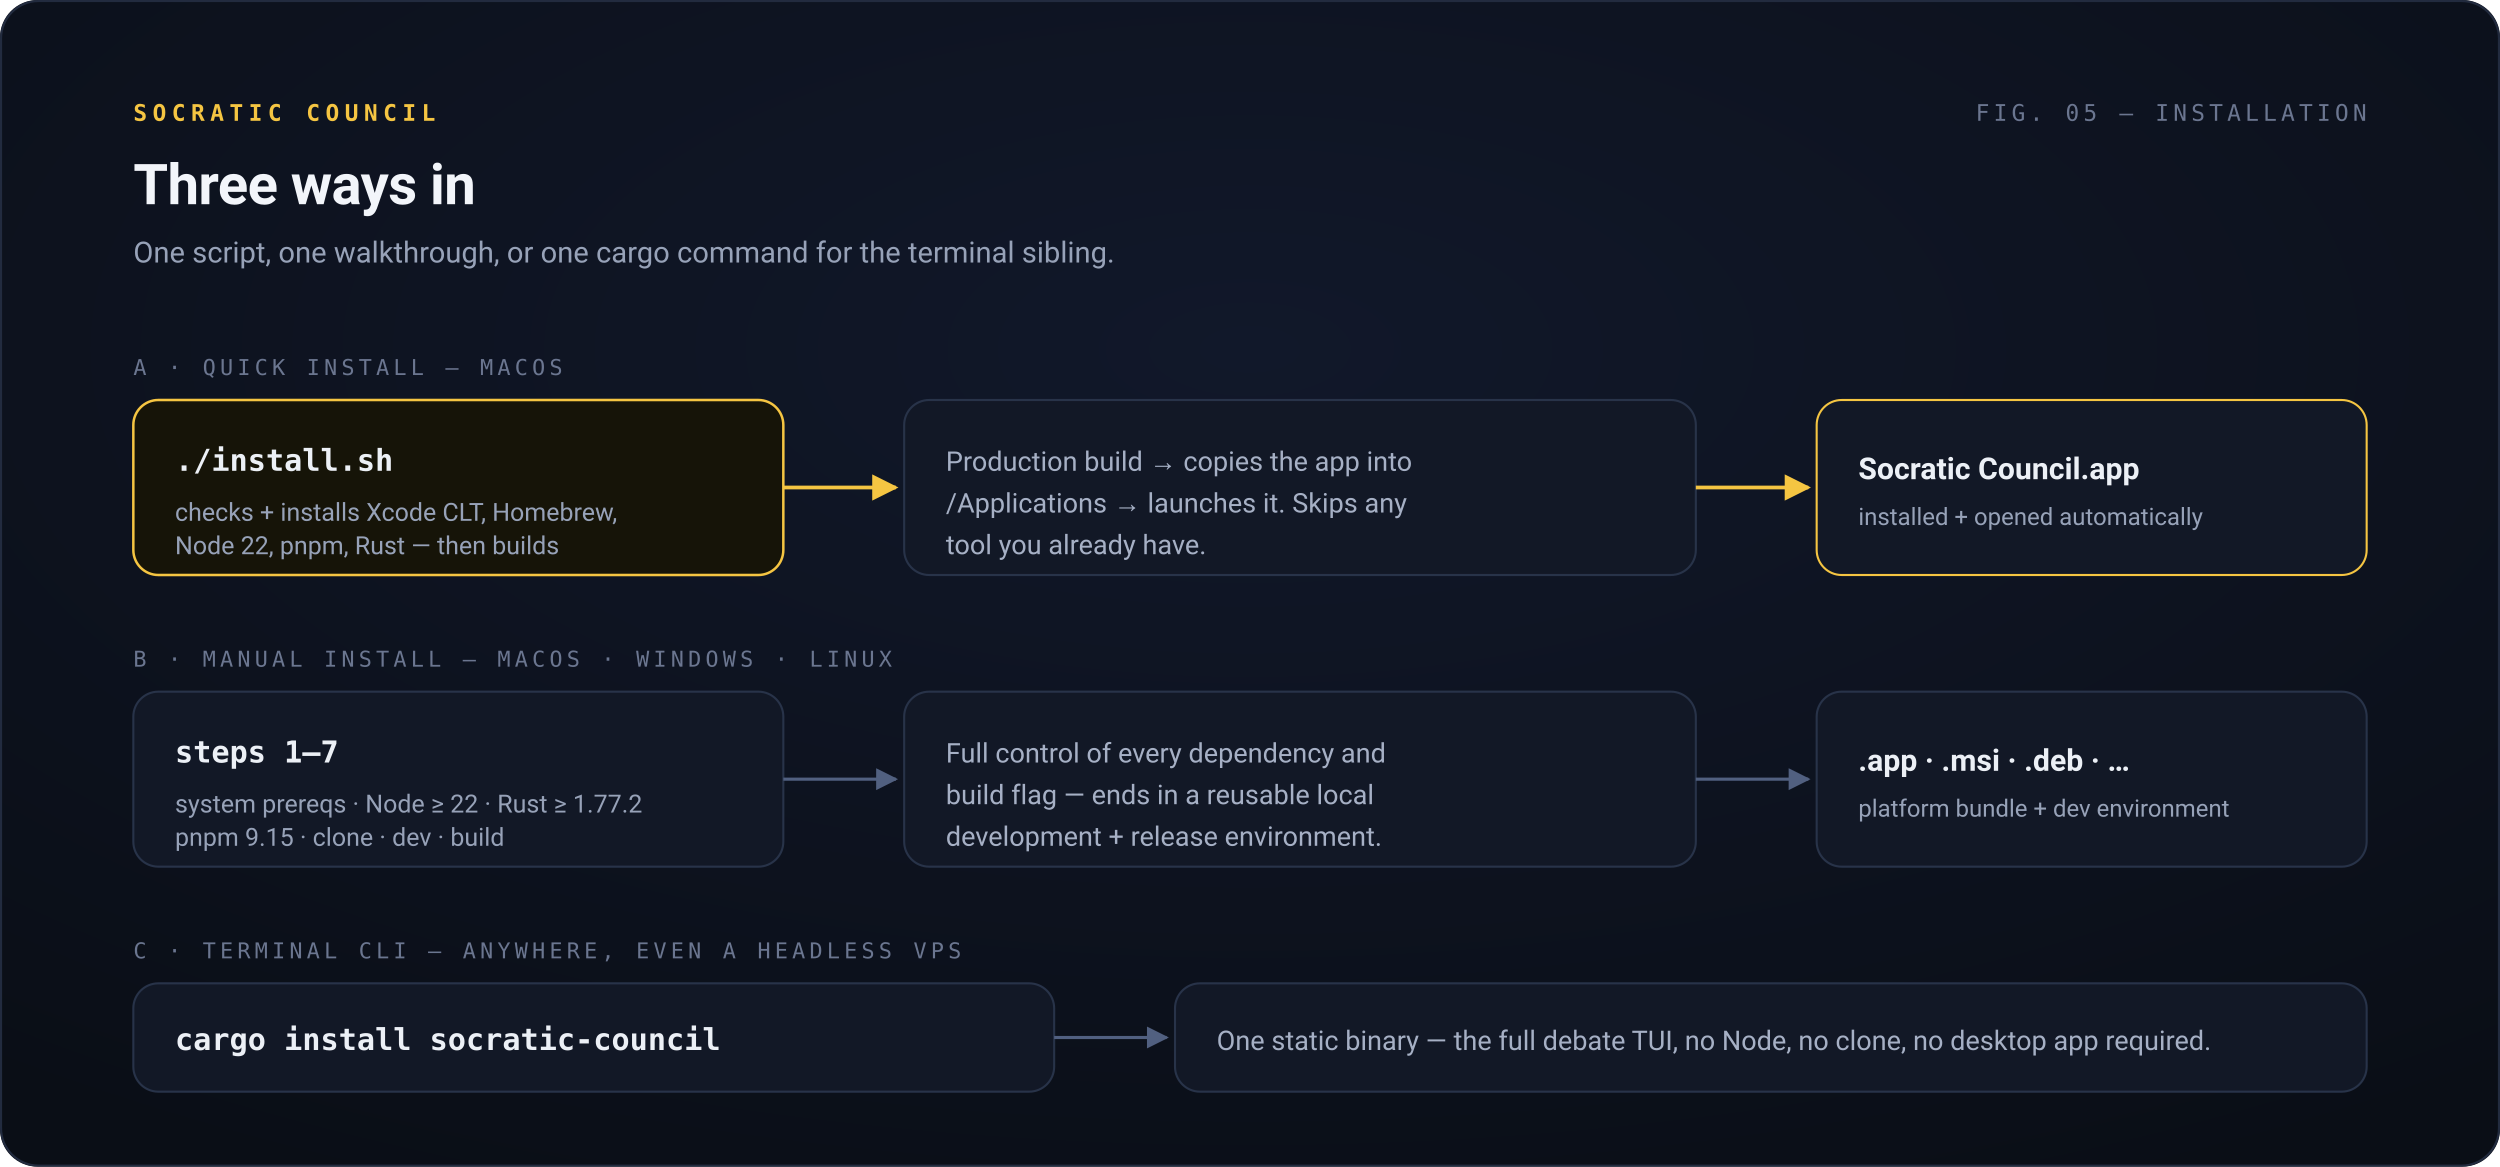
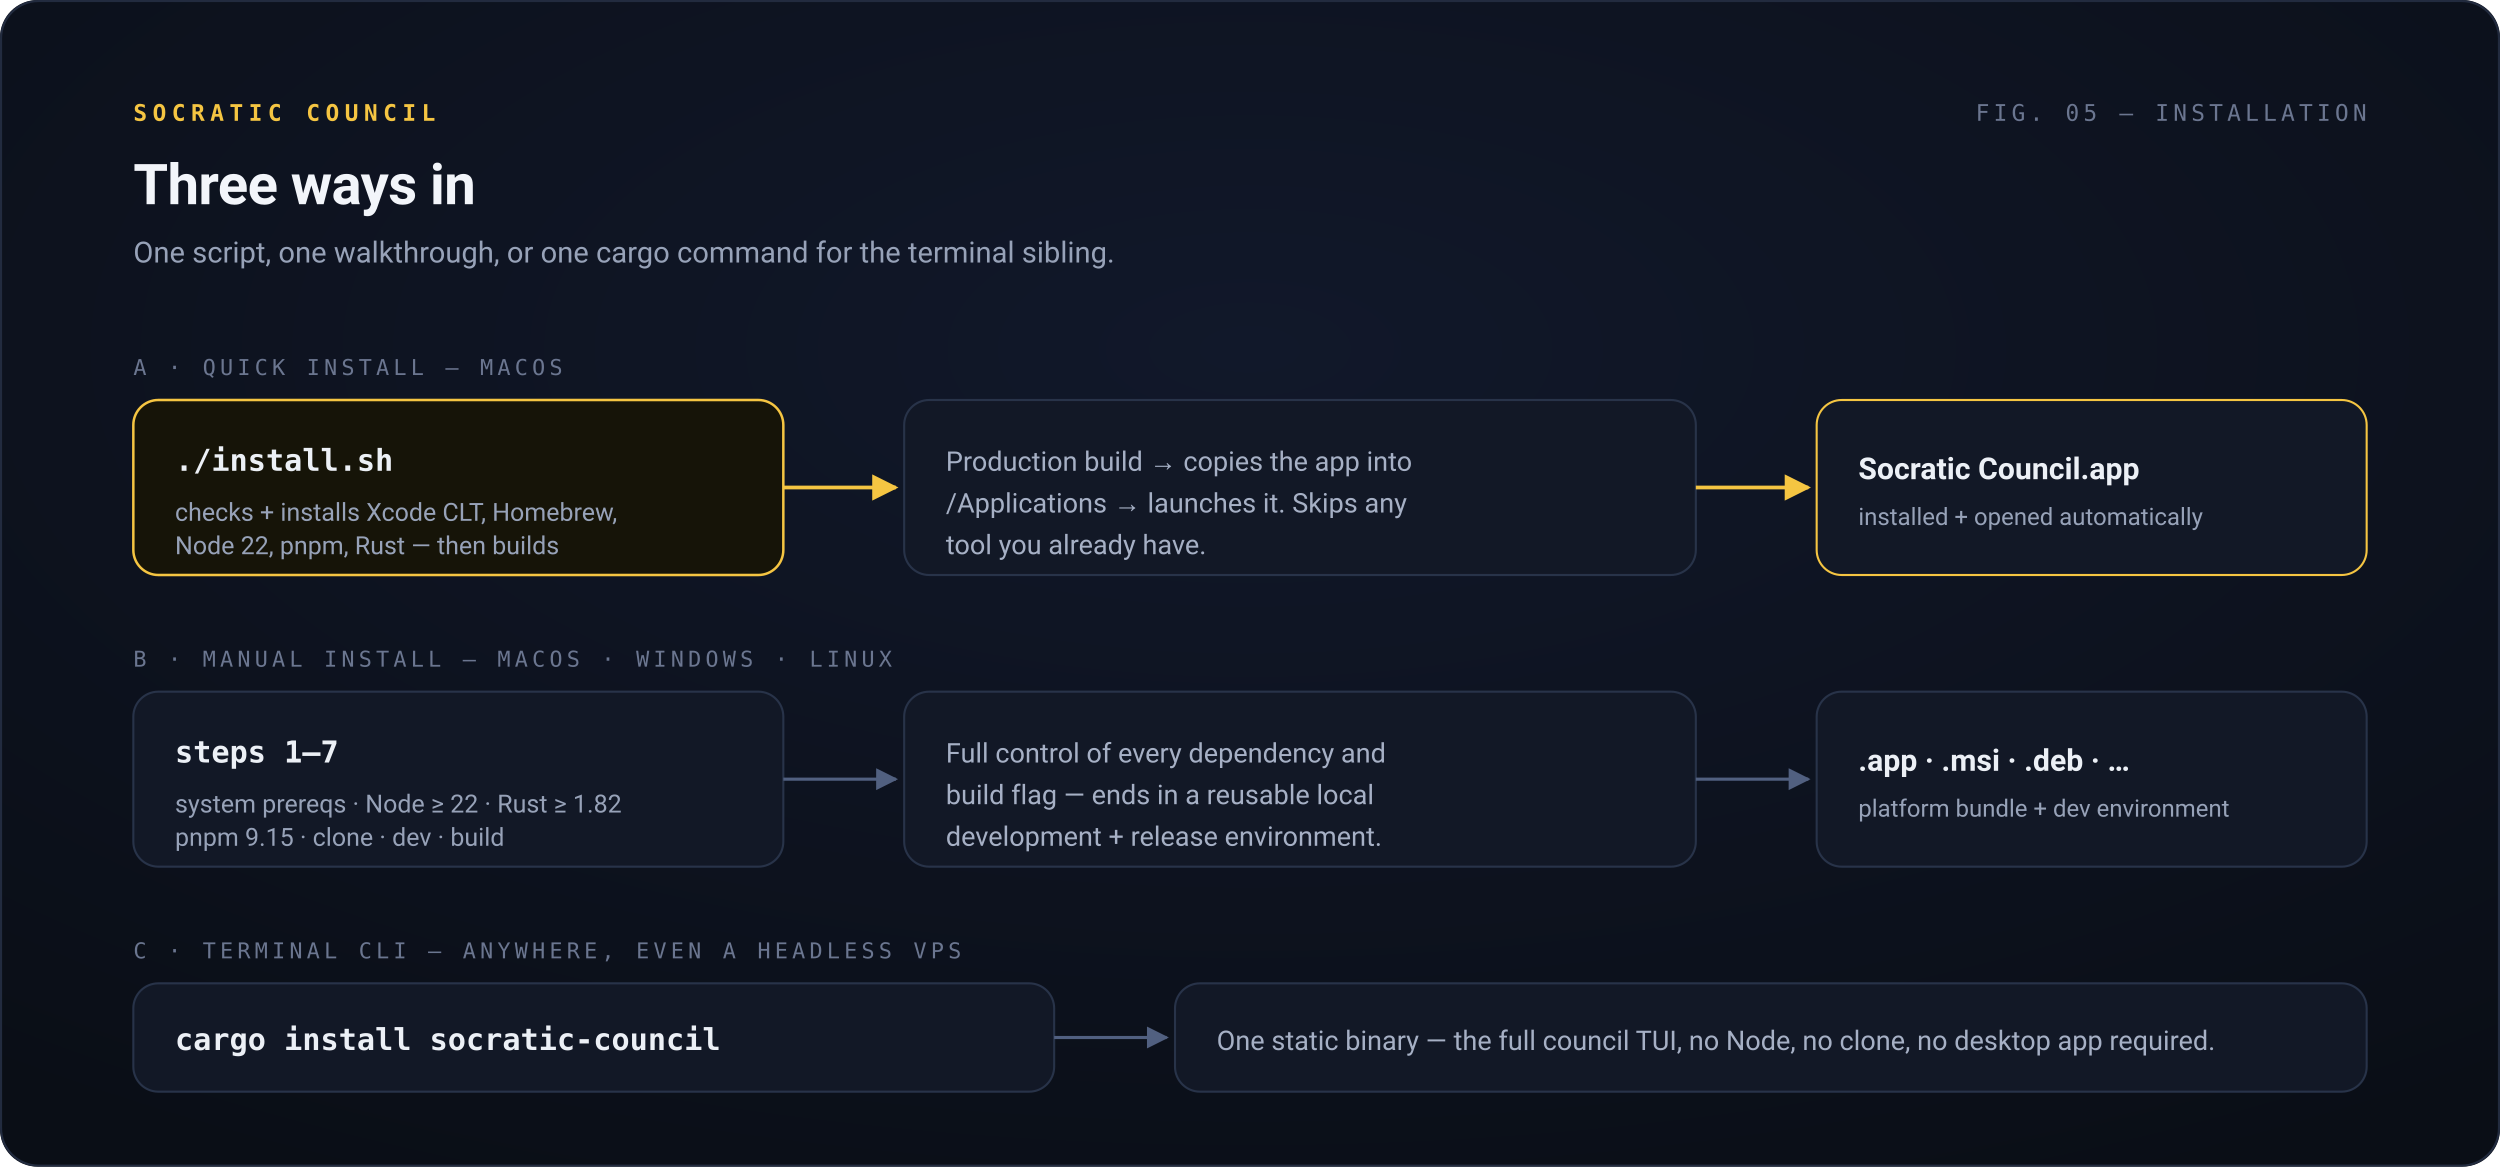
<svg xmlns="http://www.w3.org/2000/svg" viewBox="0 0 1200 560" role="img" aria-labelledby="title desc" preserveAspectRatio="xMidYMid meet">
  <defs>
    <style>
      .sans { font-family: -apple-system, 'Segoe UI', Roboto, 'Helvetica Neue', Arial, sans-serif; }
      .mono { font-family: 'SF Mono', 'Cascadia Code', 'JetBrains Mono', Menlo, Consolas, monospace; }
      .h1   { fill: #F2F5FA; font-size: 27px; font-weight: 700; letter-spacing: -0.3px; }
      .sub  { fill: #97A2B8; font-size: 14px; }
      .tag  { fill: #F5C542; font-size: 11px; font-weight: 600; letter-spacing: 2.6px; }
      .meta { fill: #6B7690; font-size: 11px; letter-spacing: 2px; }
      .lanetag  { fill: #6B7690; font-size: 10.5px; letter-spacing: 2px; }
      .cmd      { fill: #ECF0F6; font-size: 14.5px; font-weight: 600; }
      .cmdnote  { fill: #97A2B8; font-size: 12px; }
      .midtext  { fill: #A6B0C5; font-size: 13px; }
      .outname  { fill: #ECF0F6; font-size: 14.5px; font-weight: 650; }
      .outnote  { fill: #97A2B8; font-size: 11.5px; }
      .footer   { fill: #6B7690; font-size: 11px; letter-spacing: 1.8px; }
      .edgegold { stroke: #F5C542; stroke-width: 1.8; fill: none; }
      .edge     { stroke: #516080; stroke-width: 1.5; fill: none; }
    </style>
    <radialGradient id="bgGlow5" cx="50%" cy="30%" r="80%">
      <stop offset="0%" stop-color="#11182A" />
      <stop offset="100%" stop-color="#0A0E16" />
    </radialGradient>
    <marker id="arr5" viewBox="0 0 10 10" refX="9" refY="5" markerWidth="7" markerHeight="7" orient="auto-start-reverse">
      <path d="M 0 0 L 10 5 L 0 10 z" fill="#516080" />
    </marker>
    <marker id="arrGold5" viewBox="0 0 10 10" refX="9" refY="5" markerWidth="7" markerHeight="7" orient="auto-start-reverse">
      <path d="M 0 0 L 10 5 L 0 10 z" fill="#F5C542" />
    </marker>
  </defs>
  <rect width="1200" height="560" rx="18" fill="url(#bgGlow5)" />
  <rect x="0.5" y="0.5" width="1199" height="559" rx="18" fill="none" stroke="#222B3F" />
  <text x="64" y="58" class="mono tag">SOCRATIC COUNCIL</text>
  <text x="1136" y="58" class="mono meta" text-anchor="end">FIG. 05 — INSTALLATION</text>
  <text x="64" y="98" class="sans h1">Three ways in</text>
  <text x="64" y="126" class="sans sub">One script, one walkthrough, or one cargo command for the terminal sibling.</text>
  <text x="64" y="180" class="mono lanetag">A · QUICK INSTALL — MACOS</text>
  <g transform="translate(64,192)">
    <rect width="312" height="84" rx="12" fill="#161408" stroke="#F5C542" stroke-width="1.2" />
    <text x="20" y="34" class="mono cmd">./install.sh</text>
    <text x="20" y="58" class="sans cmdnote">checks + installs Xcode CLT, Homebrew,</text>
    <text x="20" y="74" class="sans cmdnote">Node 22, pnpm, Rust — then builds</text>
  </g>
  <line x1="376" y1="234" x2="430" y2="234" class="edgegold" marker-end="url(#arrGold5)" />
  <g transform="translate(434,192)">
    <rect width="380" height="84" rx="12" fill="#121826" stroke="#283349" />
    <text x="20" y="34" class="sans midtext">Production build → copies the app into</text>
    <text x="20" y="54" class="sans midtext">/Applications → launches it. Skips any</text>
    <text x="20" y="74" class="sans midtext">tool you already have.</text>
  </g>
  <line x1="814" y1="234" x2="868" y2="234" class="edgegold" marker-end="url(#arrGold5)" />
  <g transform="translate(872,192)">
    <rect width="264" height="84" rx="12" fill="#121826" stroke="#F5C542" stroke-width="1" />
    <text x="20" y="38" class="sans outname">Socratic Council.app</text>
    <text x="20" y="60" class="sans outnote">installed + opened automatically</text>
  </g>
  <text x="64" y="320" class="mono lanetag">B · MANUAL INSTALL — MACOS · WINDOWS · LINUX</text>
  <g transform="translate(64,332)">
    <rect width="312" height="84" rx="12" fill="#121826" stroke="#283349" />
    <text x="20" y="34" class="mono cmd">steps 1–7</text>
-     <text x="20" y="58" class="sans cmdnote">system prereqs · Node ≥ 22 · Rust ≥ 1.77.2</text>
+     <text x="20" y="58" class="sans cmdnote">system prereqs · Node ≥ 22 · Rust ≥ 1.82</text>
    <text x="20" y="74" class="sans cmdnote">pnpm 9.15 · clone · dev · build</text>
  </g>
  <line x1="376" y1="374" x2="430" y2="374" class="edge" marker-end="url(#arr5)" />
  <g transform="translate(434,332)">
    <rect width="380" height="84" rx="12" fill="#121826" stroke="#283349" />
    <text x="20" y="34" class="sans midtext">Full control of every dependency and</text>
    <text x="20" y="54" class="sans midtext">build flag — ends in a reusable local</text>
    <text x="20" y="74" class="sans midtext">development + release environment.</text>
  </g>
  <line x1="814" y1="374" x2="868" y2="374" class="edge" marker-end="url(#arr5)" />
  <g transform="translate(872,332)">
    <rect width="264" height="84" rx="12" fill="#121826" stroke="#283349" />
    <text x="20" y="38" class="sans outname">.app · .msi · .deb · …</text>
    <text x="20" y="60" class="sans outnote">platform bundle + dev environment</text>
  </g>
  <text x="64" y="460" class="mono lanetag">C · TERMINAL CLI — ANYWHERE, EVEN A HEADLESS VPS</text>
  <g transform="translate(64,472)">
    <rect width="442" height="52" rx="12" fill="#121826" stroke="#283349" />
    <text x="20" y="32" class="mono cmd">cargo install socratic-council</text>
  </g>
  <line x1="506" y1="498" x2="560" y2="498" class="edge" marker-end="url(#arr5)" />
  <g transform="translate(564,472)">
    <rect width="572" height="52" rx="12" fill="#121826" stroke="#283349" />
-     <text x="20" y="32" class="sans midtext">One static binary — the full debate TUI, no Node, no clone, no desktop app required.</text>
+     <text x="20" y="32" class="sans midtext">One static binary — the full council TUI, no Node, no clone, no desktop app required.</text>
  </g>
</svg>
